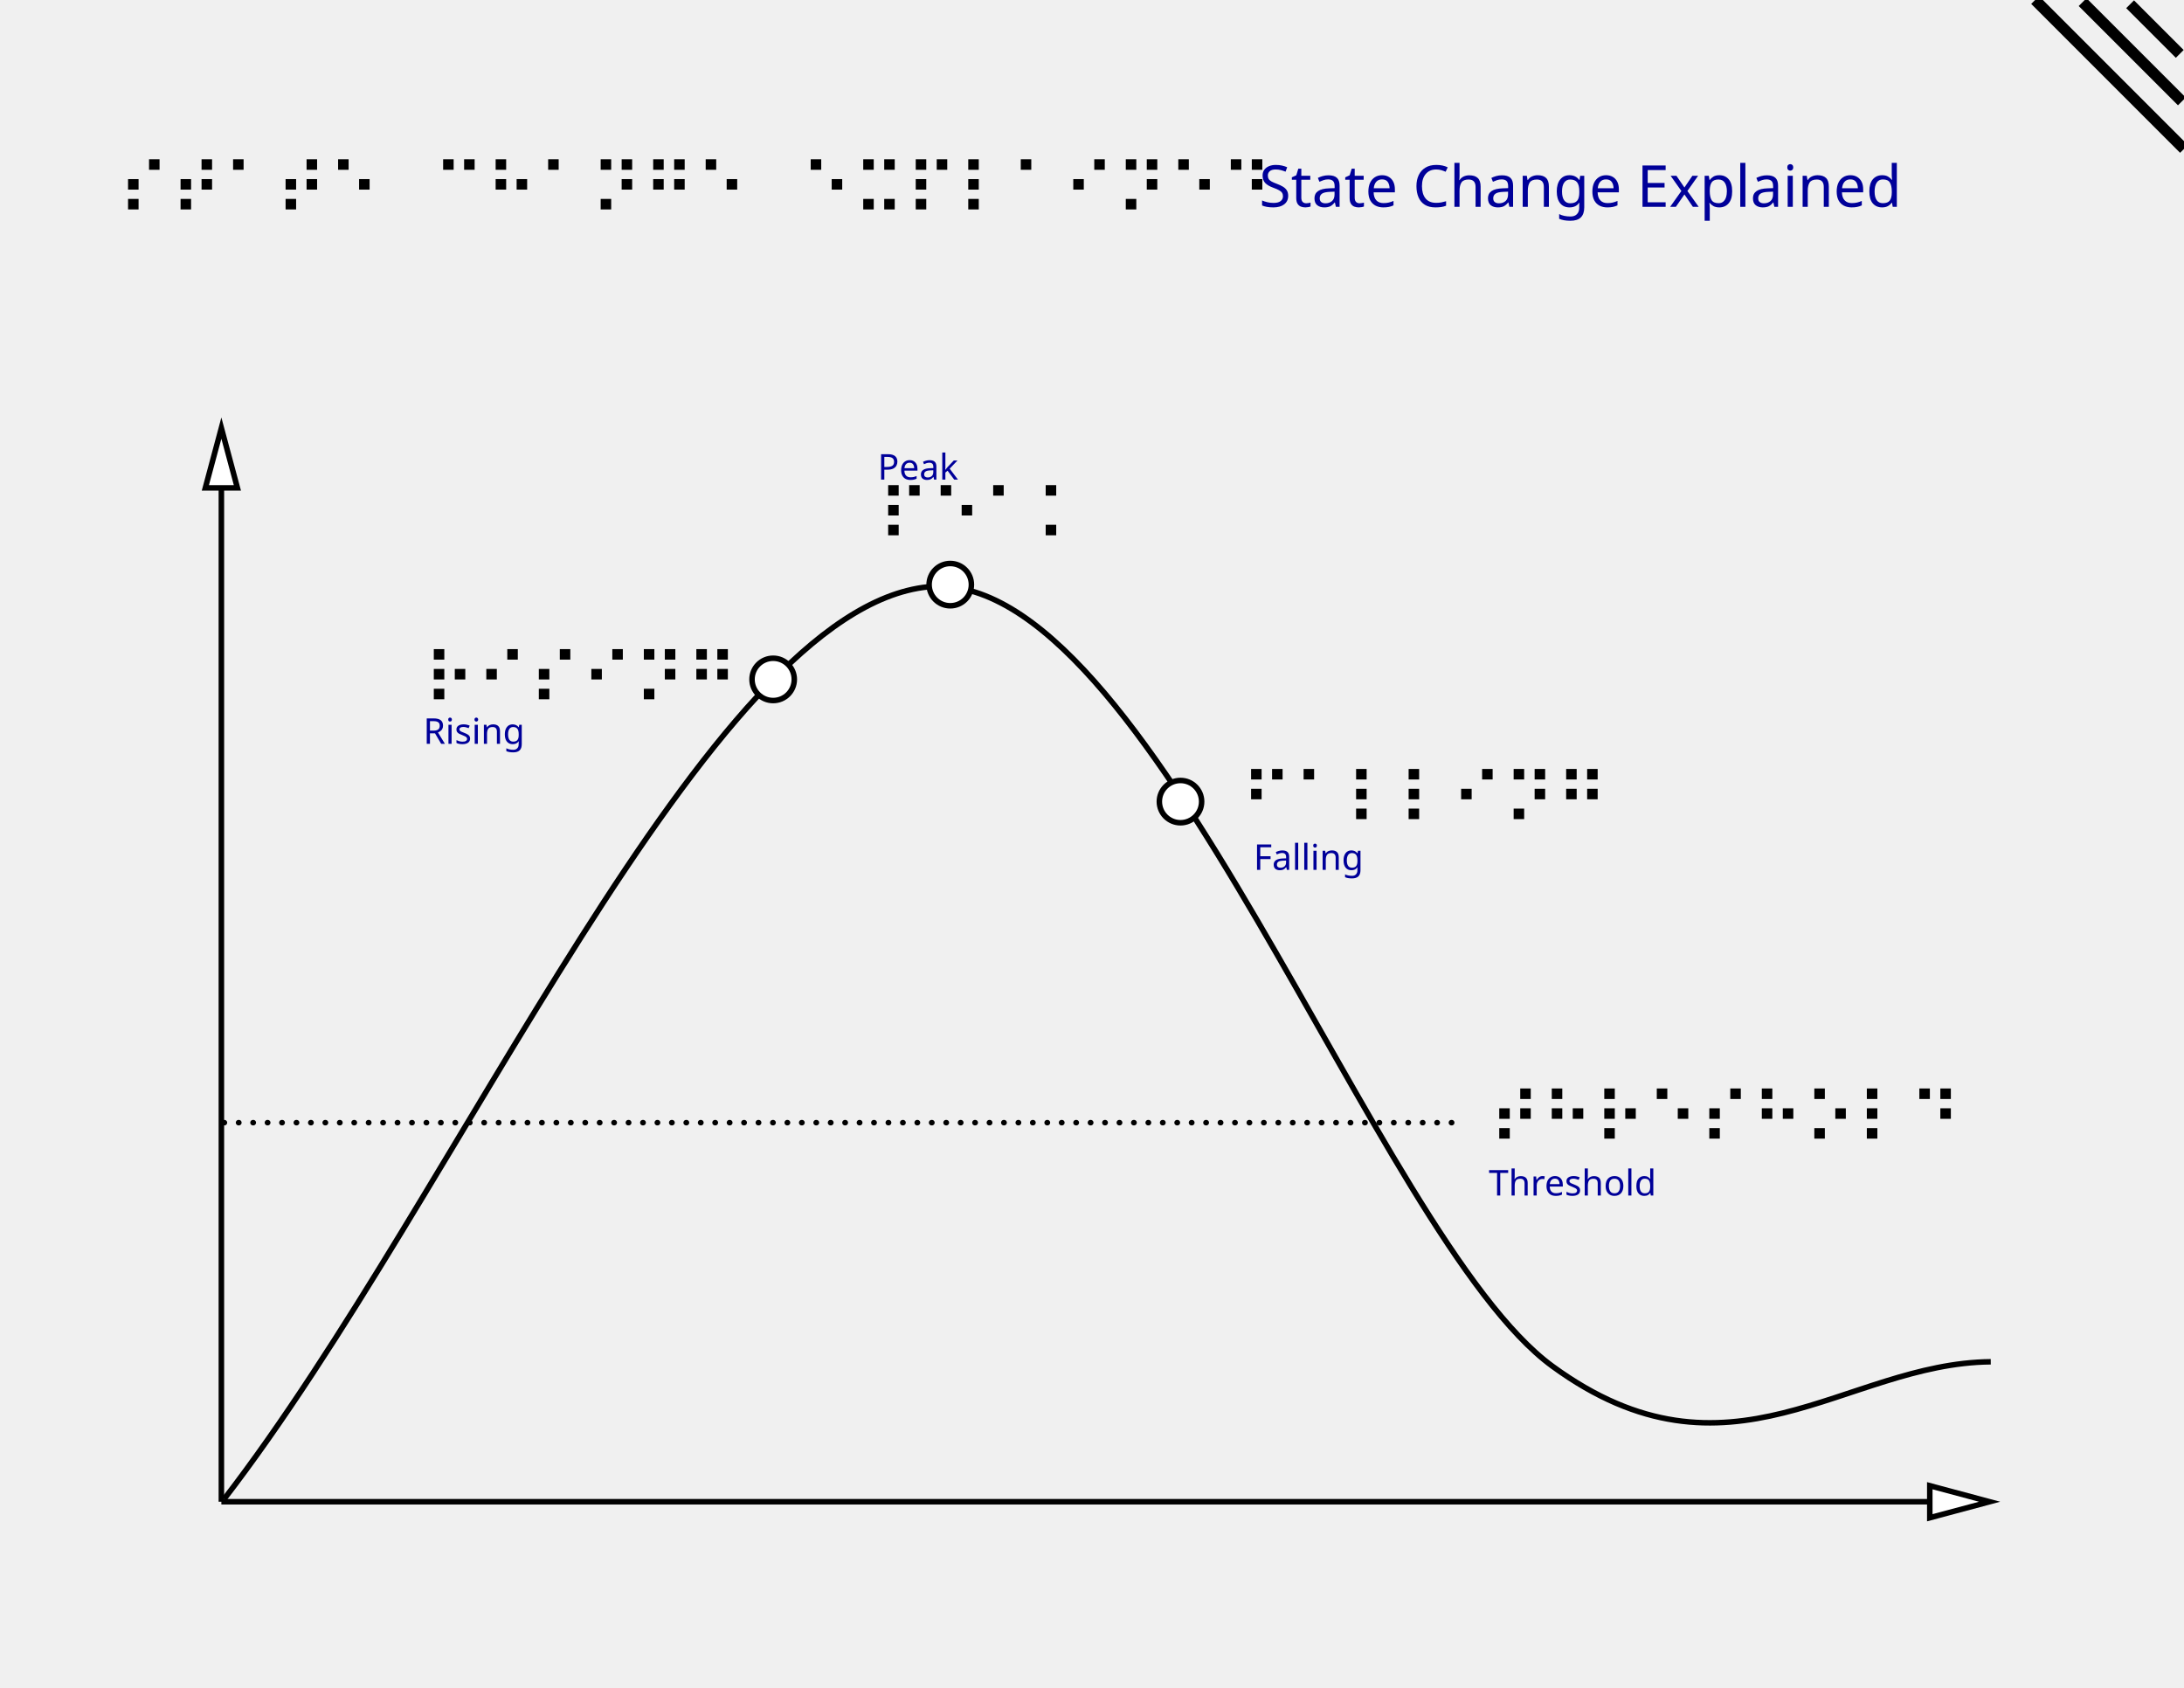
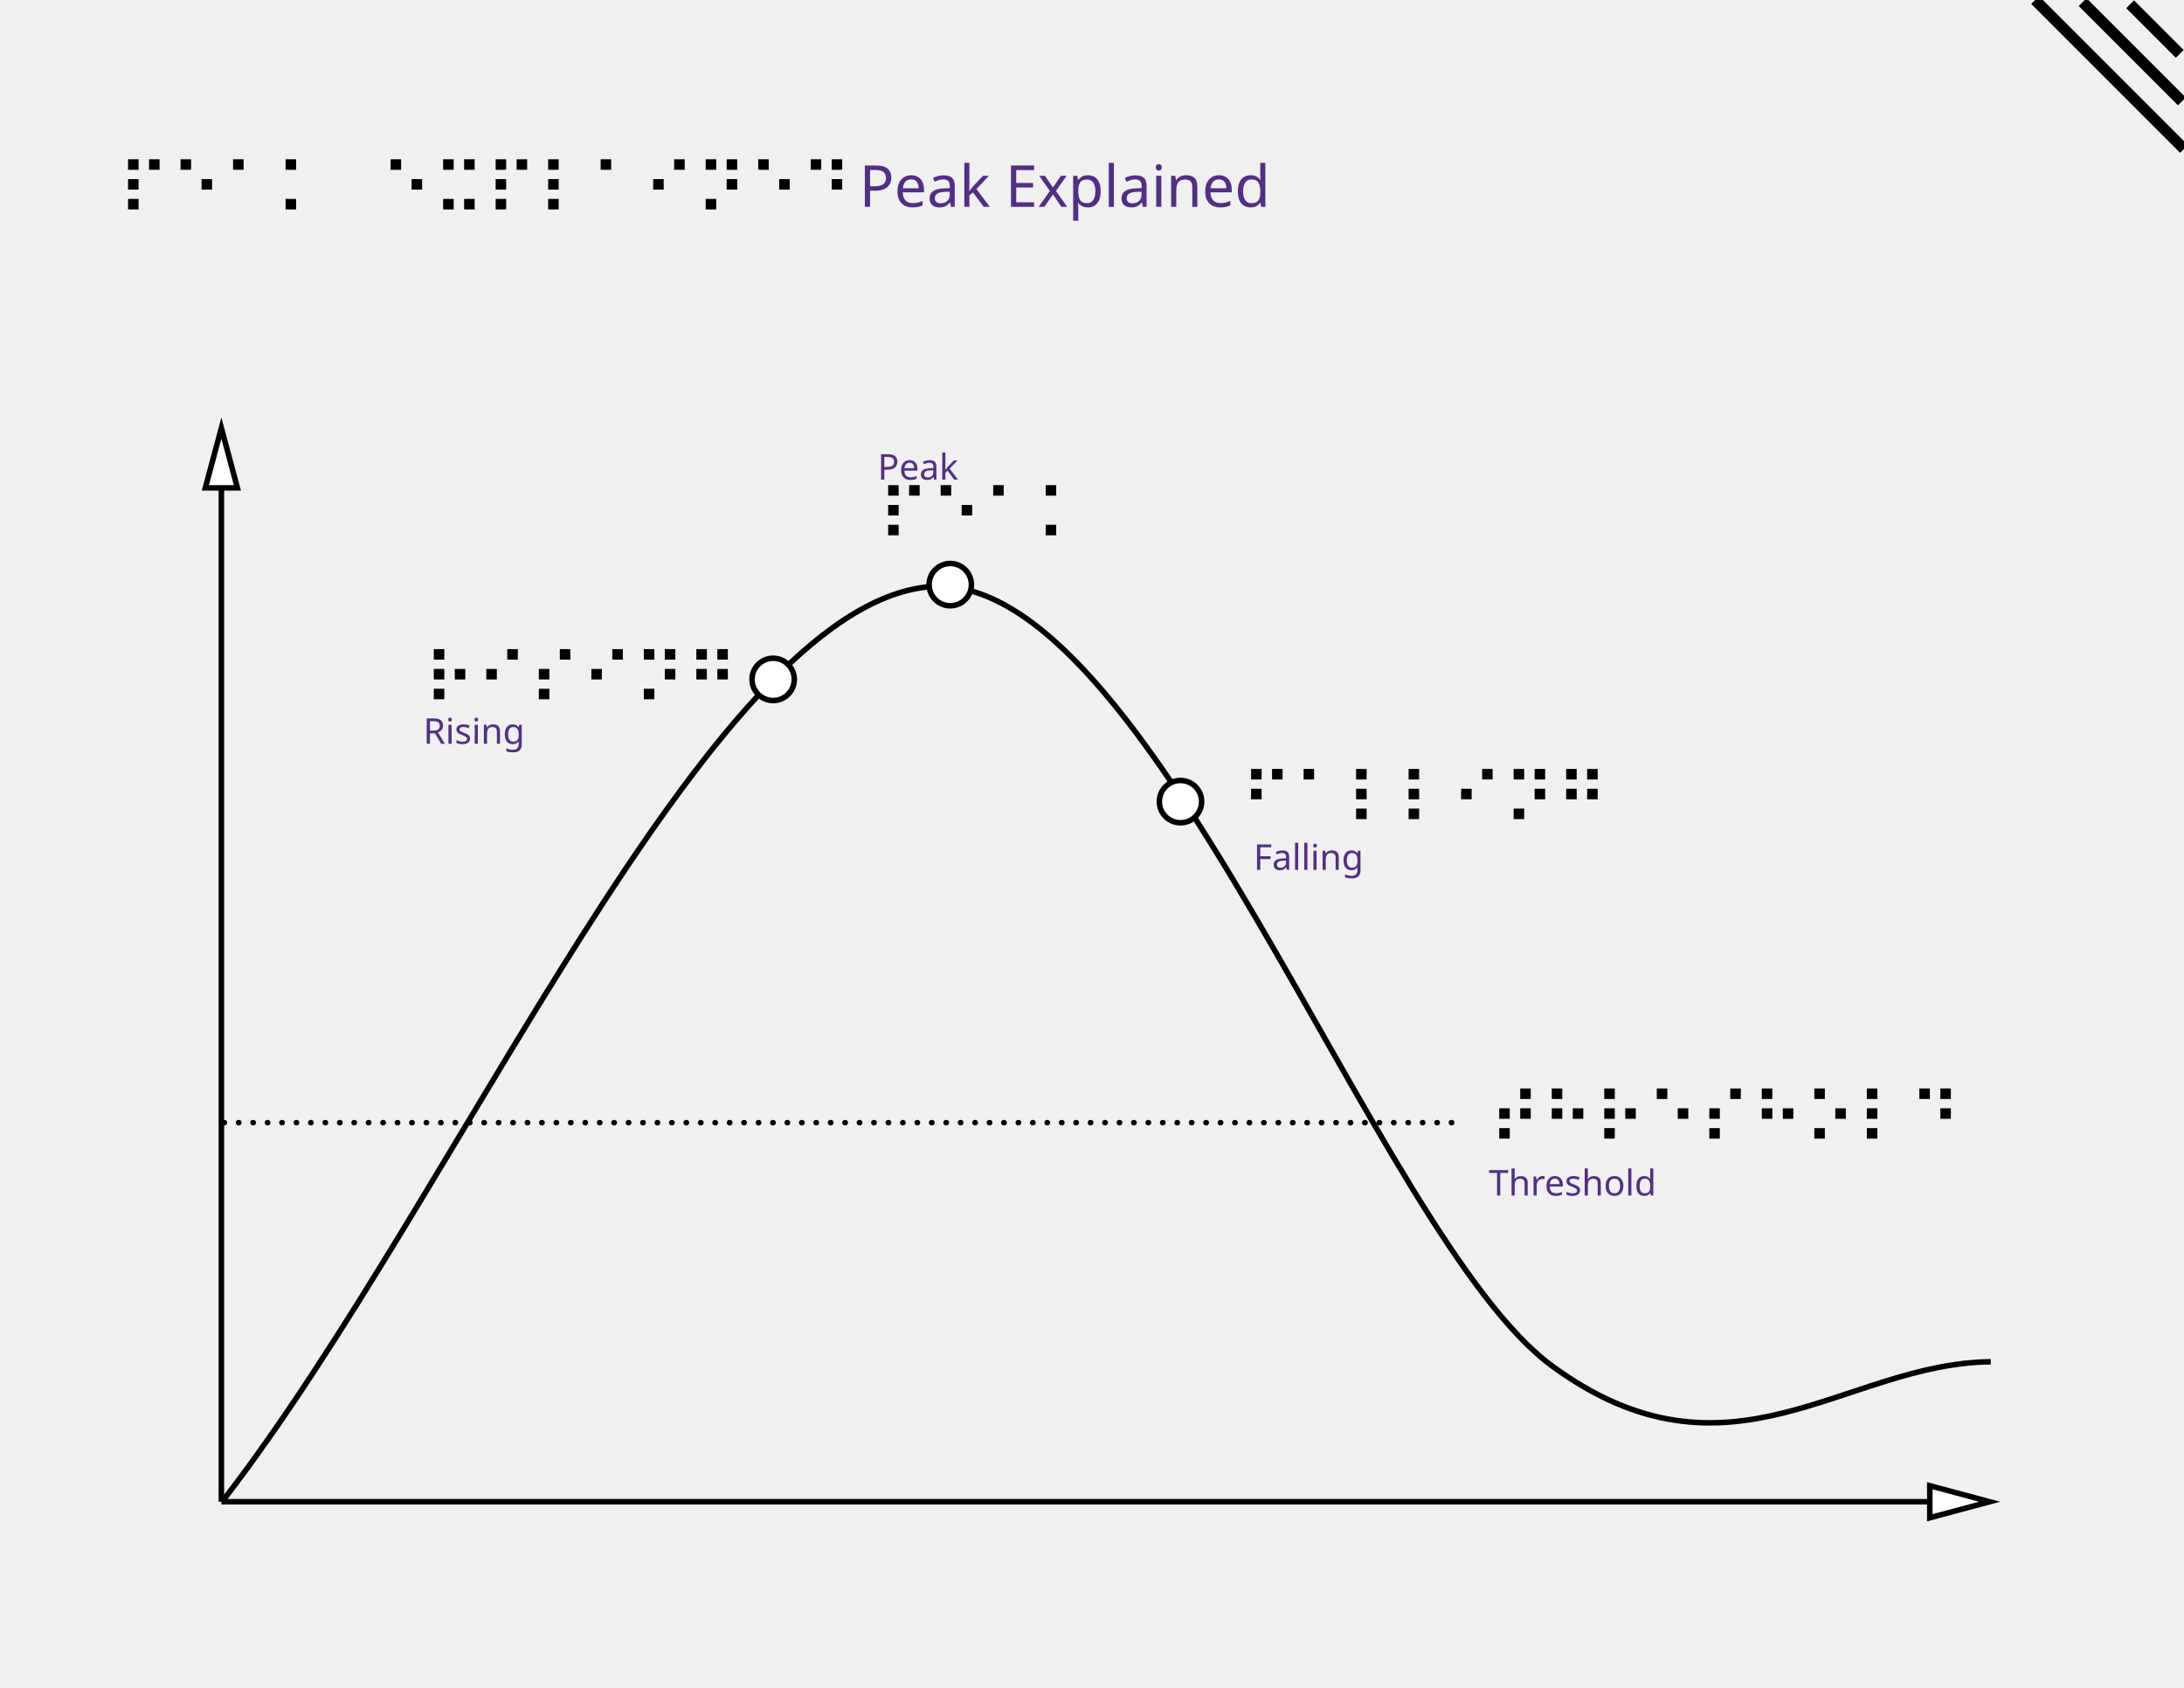
<svg xmlns="http://www.w3.org/2000/svg" version="1.1" id="Layer_1" x="0px" y="0px" width="792px" height="612px" viewBox="0 0 792 612" enable-background="new 0 0 792 612" xml:space="preserve">
  <g id="plaintext" display="none">
    <text transform="matrix(1 0 0 1 262.8433 340.8613)" display="inline" font-family="'MyriadPro-Regular'" font-size="17.733">Output</text>
    <text transform="matrix(1 0 0 1 162.7798 362.1406)" display="inline" font-family="'MyriadPro-Regular'" font-size="17.733">from microcontroller</text>
    <text transform="matrix(1 0 0 1 29.8711 236.959)" display="inline" font-family="'MyriadPro-Regular'" font-size="17.733">Digital Output</text>
    <text transform="matrix(1 0 0 1 404.5684 400.3926)" display="inline" font-family="'MyriadPro-Regular'" font-size="17.733">220Ω</text>
    <text transform="matrix(1 0 0 1 413.8398 467.625)" display="inline" font-family="'MyriadPro-Regular'" font-size="17.733">LED</text>
  </g>
  <rect x="43.5" y="97.5" fill="none" width="242" height="20" />
  <g>
    <text transform="matrix(1 0 0 1 392.8594 139.6191)" fill="none" stroke="#000000" stroke-width="2" stroke-miterlimit="10" font-family="'MyriadPro-Regular'" font-size="11"> </text>
  </g>
  <g>
    <line fill="none" stroke="#000000" stroke-width="4" stroke-miterlimit="10" x1="755.229" y1="0.772" x2="791.227" y2="36.771" />
    <line fill="none" stroke="#000000" stroke-width="4" stroke-miterlimit="10" x1="738" y1="0" x2="792" y2="54" />
    <line fill="none" stroke="#000000" stroke-width="4" stroke-miterlimit="10" x1="772.457" y1="1.543" x2="790.457" y2="19.543" />
  </g>
-   <g id="Braille_1_">
-     <text transform="matrix(1 0 0 1 42.626 78.0645)" font-family="'AppleBraille'" font-size="26">⠎⠞⠁⠞⠑⠀⠉⠓⠁⠝⠛⠑⠀⠑⠭⠏⠇⠁⠊⠝⠑⠙</text>
-   </g>
-   <text transform="matrix(1 0 0 1 456.5967 75)" fill="#000099" font-family="'ArialMT'" font-size="21">State Change Explained</text>
  <path marker-end="url(#FilledArrow_Marker)" fill="none" stroke="#000000" stroke-width="2" stroke-miterlimit="10" d="  M699.812,544.518" />
  <path marker-end="url(#FilledArrow_Marker)" fill="none" stroke="#000000" stroke-width="2" stroke-miterlimit="10" d="  M80.278,176.904" />
  <line fill="none" stroke="#000000" stroke-width="2" stroke-miterlimit="10" x1="80.278" y1="176.904" x2="80.278" y2="544.518" />
  <line fill="none" stroke="#000000" stroke-width="2" stroke-miterlimit="10" x1="80.278" y1="544.518" x2="699.812" y2="544.518" />
  <g>
    <g>
      <polygon fill="#FFFFFF" stroke="#000000" stroke-width="2" stroke-miterlimit="10" points="74.468,176.904 80.278,155.223     86.089,176.904   " />
    </g>
  </g>
  <g>
    <g>
      <polygon fill="#FFFFFF" stroke="#000000" stroke-width="2" stroke-miterlimit="10" points="699.812,538.707 721.494,544.518     699.812,550.328   " />
    </g>
  </g>
  <text transform="matrix(1 0 0 1 153.5 255.6758)" font-family="'AppleBraille'" font-size="26">⠗⠊⠎⠊⠝⠛</text>
  <text transform="matrix(1 0 0 1 318.2686 196.2168)" font-family="'AppleBraille'" font-size="26">⠏⠑⠁⠅</text>
  <text transform="matrix(1 0 0 1 449.8789 299.1309)" font-family="'AppleBraille'" font-size="26">⠋⠁⠇⠇⠊⠝⠛</text>
  <text transform="matrix(1 0 0 1 539.874 414.9844)" font-family="'AppleBraille'" font-size="26">⠞⠓⠗⠑⠎⠓⠕⠇⠙</text>
-   <path fill="none" stroke="#000000" stroke-width="2" stroke-miterlimit="10" d="M81.278,543.543  c85.097-110.305,175.012-322.728,255.293-330.756c80.279-8.028,162.166,235.703,226.392,282.59  c64.225,46.883,105.97-1.127,158.955-1.607" />
+   <path fill="none" stroke="#000000" stroke-width="2" stroke-miterlimit="10" d="M81.278,543.543  c85.097-110.305,175.012-322.728,255.293-330.756c80.277-8.028,162.166,235.703,226.392,282.59  c64.225,46.883,105.97-1.127,158.955-1.607" />
  <g>
-     <text transform="matrix(1 0 0 1 318.2686 173.9043)" fill="#000099" font-family="'ArialMT'" font-size="12.914">Peak</text>
+     <text transform="matrix(1 0 0 1 318.2686 173.9043)" fill="#532E85" font-family="'ArialMT'" font-size="12.914">Peak</text>
  </g>
  <line fill="none" stroke="#000000" stroke-width="2" stroke-linecap="round" stroke-miterlimit="10" stroke-dasharray="0.103,5.133" x1="81.278" y1="407.067" x2="530.85" y2="407.067" />
  <g>
-     <text transform="matrix(1 0 0 1 539.874 433.4941)" fill="#000099" font-family="'ArialMT'" font-size="12.914">Threshold</text>
+     <text transform="matrix(1 0 0 1 539.874 433.4941)" fill="#532E85" font-family="'ArialMT'" font-size="12.914">Threshold</text>
  </g>
  <circle fill="none" stroke="#000000" stroke-width="2" stroke-miterlimit="10" cx="280.374" cy="246.344" r="4.817" />
  <circle fill="none" stroke="#000000" stroke-width="2" stroke-miterlimit="10" cx="280.374" cy="246.344" r="4.817" />
  <circle fill="none" stroke="#000000" stroke-width="2" stroke-miterlimit="10" cx="344.599" cy="211.984" r="4.817" />
  <circle fill="none" stroke="#000000" stroke-width="2" stroke-miterlimit="10" cx="344.599" cy="211.984" r="4.817" />
  <g>
-     <text transform="matrix(1 0 0 1 454.5967 315.4111)" fill="#000099" font-family="'ArialMT'" font-size="12.914">Falling</text>
+     <text transform="matrix(1 0 0 1 454.5967 315.4111)" fill="#532E85" font-family="'ArialMT'" font-size="12.914">Falling</text>
  </g>
  <g>
-     <text transform="matrix(1 0 0 1 153.5 269.707)" fill="#000099" font-family="'ArialMT'" font-size="12.914">Rising</text>
+     <text transform="matrix(1 0 0 1 153.5 269.707)" fill="#532E85" font-family="'ArialMT'" font-size="12.914">Rising</text>
  </g>
  <circle fill="none" stroke="#000000" stroke-width="2" stroke-miterlimit="10" cx="428.09" cy="290.659" r="4.817" />
  <circle fill="none" stroke="#000000" stroke-width="2" stroke-miterlimit="10" cx="428.09" cy="290.659" r="4.817" />
  <circle fill="#FFFFFF" stroke="#000000" stroke-width="2" stroke-miterlimit="10" cx="344.6" cy="211.984" r="7.668" />
  <circle fill="#FFFFFF" stroke="#000000" stroke-width="2" stroke-miterlimit="10" cx="280.375" cy="246.344" r="7.668" />
  <circle fill="#FFFFFF" stroke="#000000" stroke-width="2" stroke-miterlimit="10" cx="428.091" cy="290.66" r="7.668" />
+   <g id="Braille_1_">
+     <text transform="matrix(1 0 0 1 42.626 78.0645)" font-family="'AppleBraille'" font-size="26">⠏⠑⠁⠅⠀⠑⠭⠏⠇⠁⠊⠝⠑⠙</text>
+   </g>
+   <text transform="matrix(1 0 0 1 311.5967 75)" fill="#532E85" font-family="'ArialMT'" font-size="21">Peak Explained</text>
</svg>
